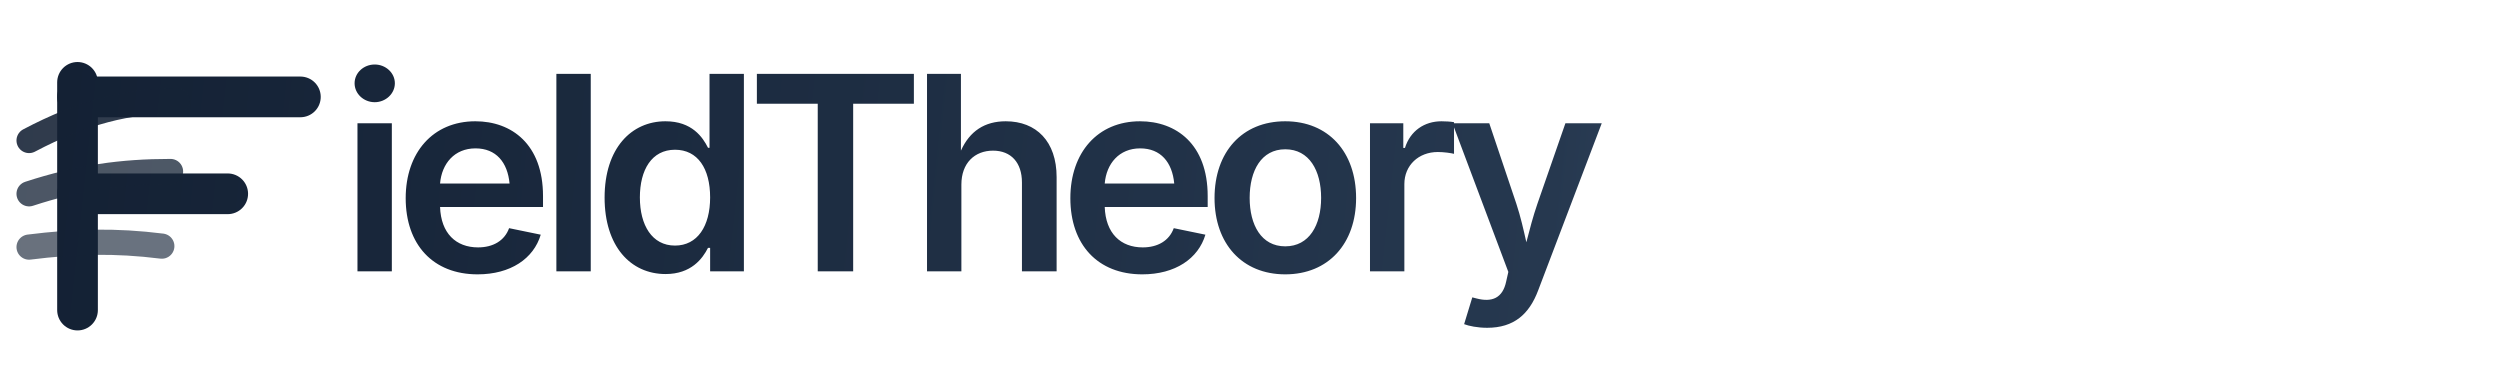
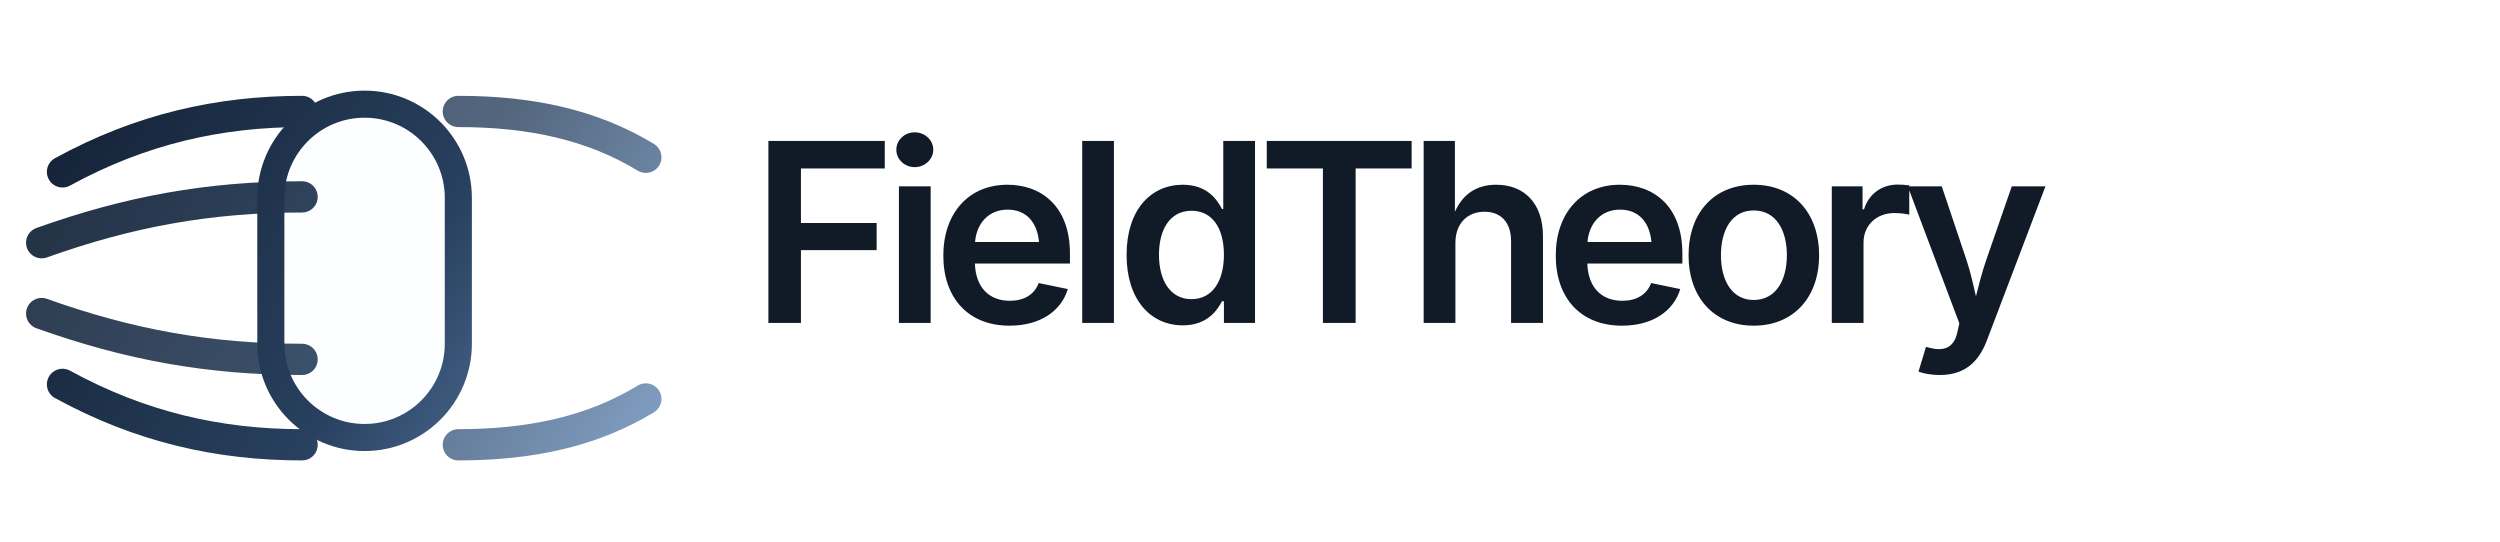
- <svg xmlns="http://www.w3.org/2000/svg" width="258" height="40" viewBox="0 0 258 40" fill="none">
+ <svg xmlns="http://www.w3.org/2000/svg" width="240" height="52" viewBox="0 0 240 52" fill="none">
  <defs>
-     <linearGradient id="ftMarkDark" x1="0" y1="6" x2="258" y2="34" gradientUnits="userSpaceOnUse">
+     <linearGradient id="fieldGradientDark" x1="4" y1="8" x2="62" y2="44" gradientUnits="userSpaceOnUse">
      <stop stop-color="#132033" />
-       <stop offset="0.62" stop-color="#26384F" />
-       <stop offset="1" stop-color="#5D7EA4" />
+       <stop offset="0.58" stop-color="#28405E" />
+       <stop offset="1" stop-color="#6287B4" />
    </linearGradient>
  </defs>
-   <g fill="url(#ftMarkDark)" stroke="url(#ftMarkDark)" stroke-linecap="round" stroke-linejoin="round">
-     <path d="M8 8.5V32" stroke-width="4.2" />
-     <path d="M8 10H31" stroke-width="4.2" />
-     <path d="M8 20H23.5" stroke-width="4.2" />
-     <path d="M3 14.5C8.5 11.6 13.2 10.4 18.3 10.4" stroke-width="2.6" opacity="0.88" />
-     <path d="M3 20C8.2 18.3 12.6 17.7 17.6 17.7" stroke-width="2.6" opacity="0.76" />
-     <path d="M3 25.5C7.8 24.9 11.9 24.8 16.7 25.4" stroke-width="2.6" opacity="0.64" />
-     <text x="35" y="28" font-family="Geist, Inter, Arial, sans-serif" font-size="28" font-weight="600" letter-spacing="-0.06em" stroke="none">ieldTheory</text>
+   <g>
+     <rect x="26" y="10" width="18" height="32" rx="9" fill="#EAF3FF" fill-opacity="0.08" stroke="url(#fieldGradientDark)" stroke-width="2.6" />
+     <path d="M6 16.5C13.5 12.4 21 10.7 29 10.7" stroke="url(#fieldGradientDark)" stroke-width="3" stroke-linecap="round" />
+     <path d="M4 23.3C12.4 20.3 20.1 18.9 29 18.9" stroke="url(#fieldGradientDark)" stroke-width="3" stroke-linecap="round" opacity="0.94" />
+     <path d="M4 30.1C12.4 33.1 20.1 34.5 29 34.5" stroke="url(#fieldGradientDark)" stroke-width="3" stroke-linecap="round" opacity="0.9" />
+     <path d="M6 36.9C13.5 41 21 42.7 29 42.7" stroke="url(#fieldGradientDark)" stroke-width="3" stroke-linecap="round" />
+     <path d="M44 10.7C51 10.7 56.9 12 62 15.1" stroke="url(#fieldGradientDark)" stroke-width="3" stroke-linecap="round" opacity="0.8" />
+     <path d="M44 42.7C51 42.7 56.9 41.4 62 38.3" stroke="url(#fieldGradientDark)" stroke-width="3" stroke-linecap="round" opacity="0.8" />
+   </g>
+   <g fill="#111B28">
+     <text x="72" y="31" font-family="Geist, Inter, Arial, sans-serif" font-size="24" font-weight="600" letter-spacing="-0.06em">FieldTheory</text>
  </g>
</svg>
